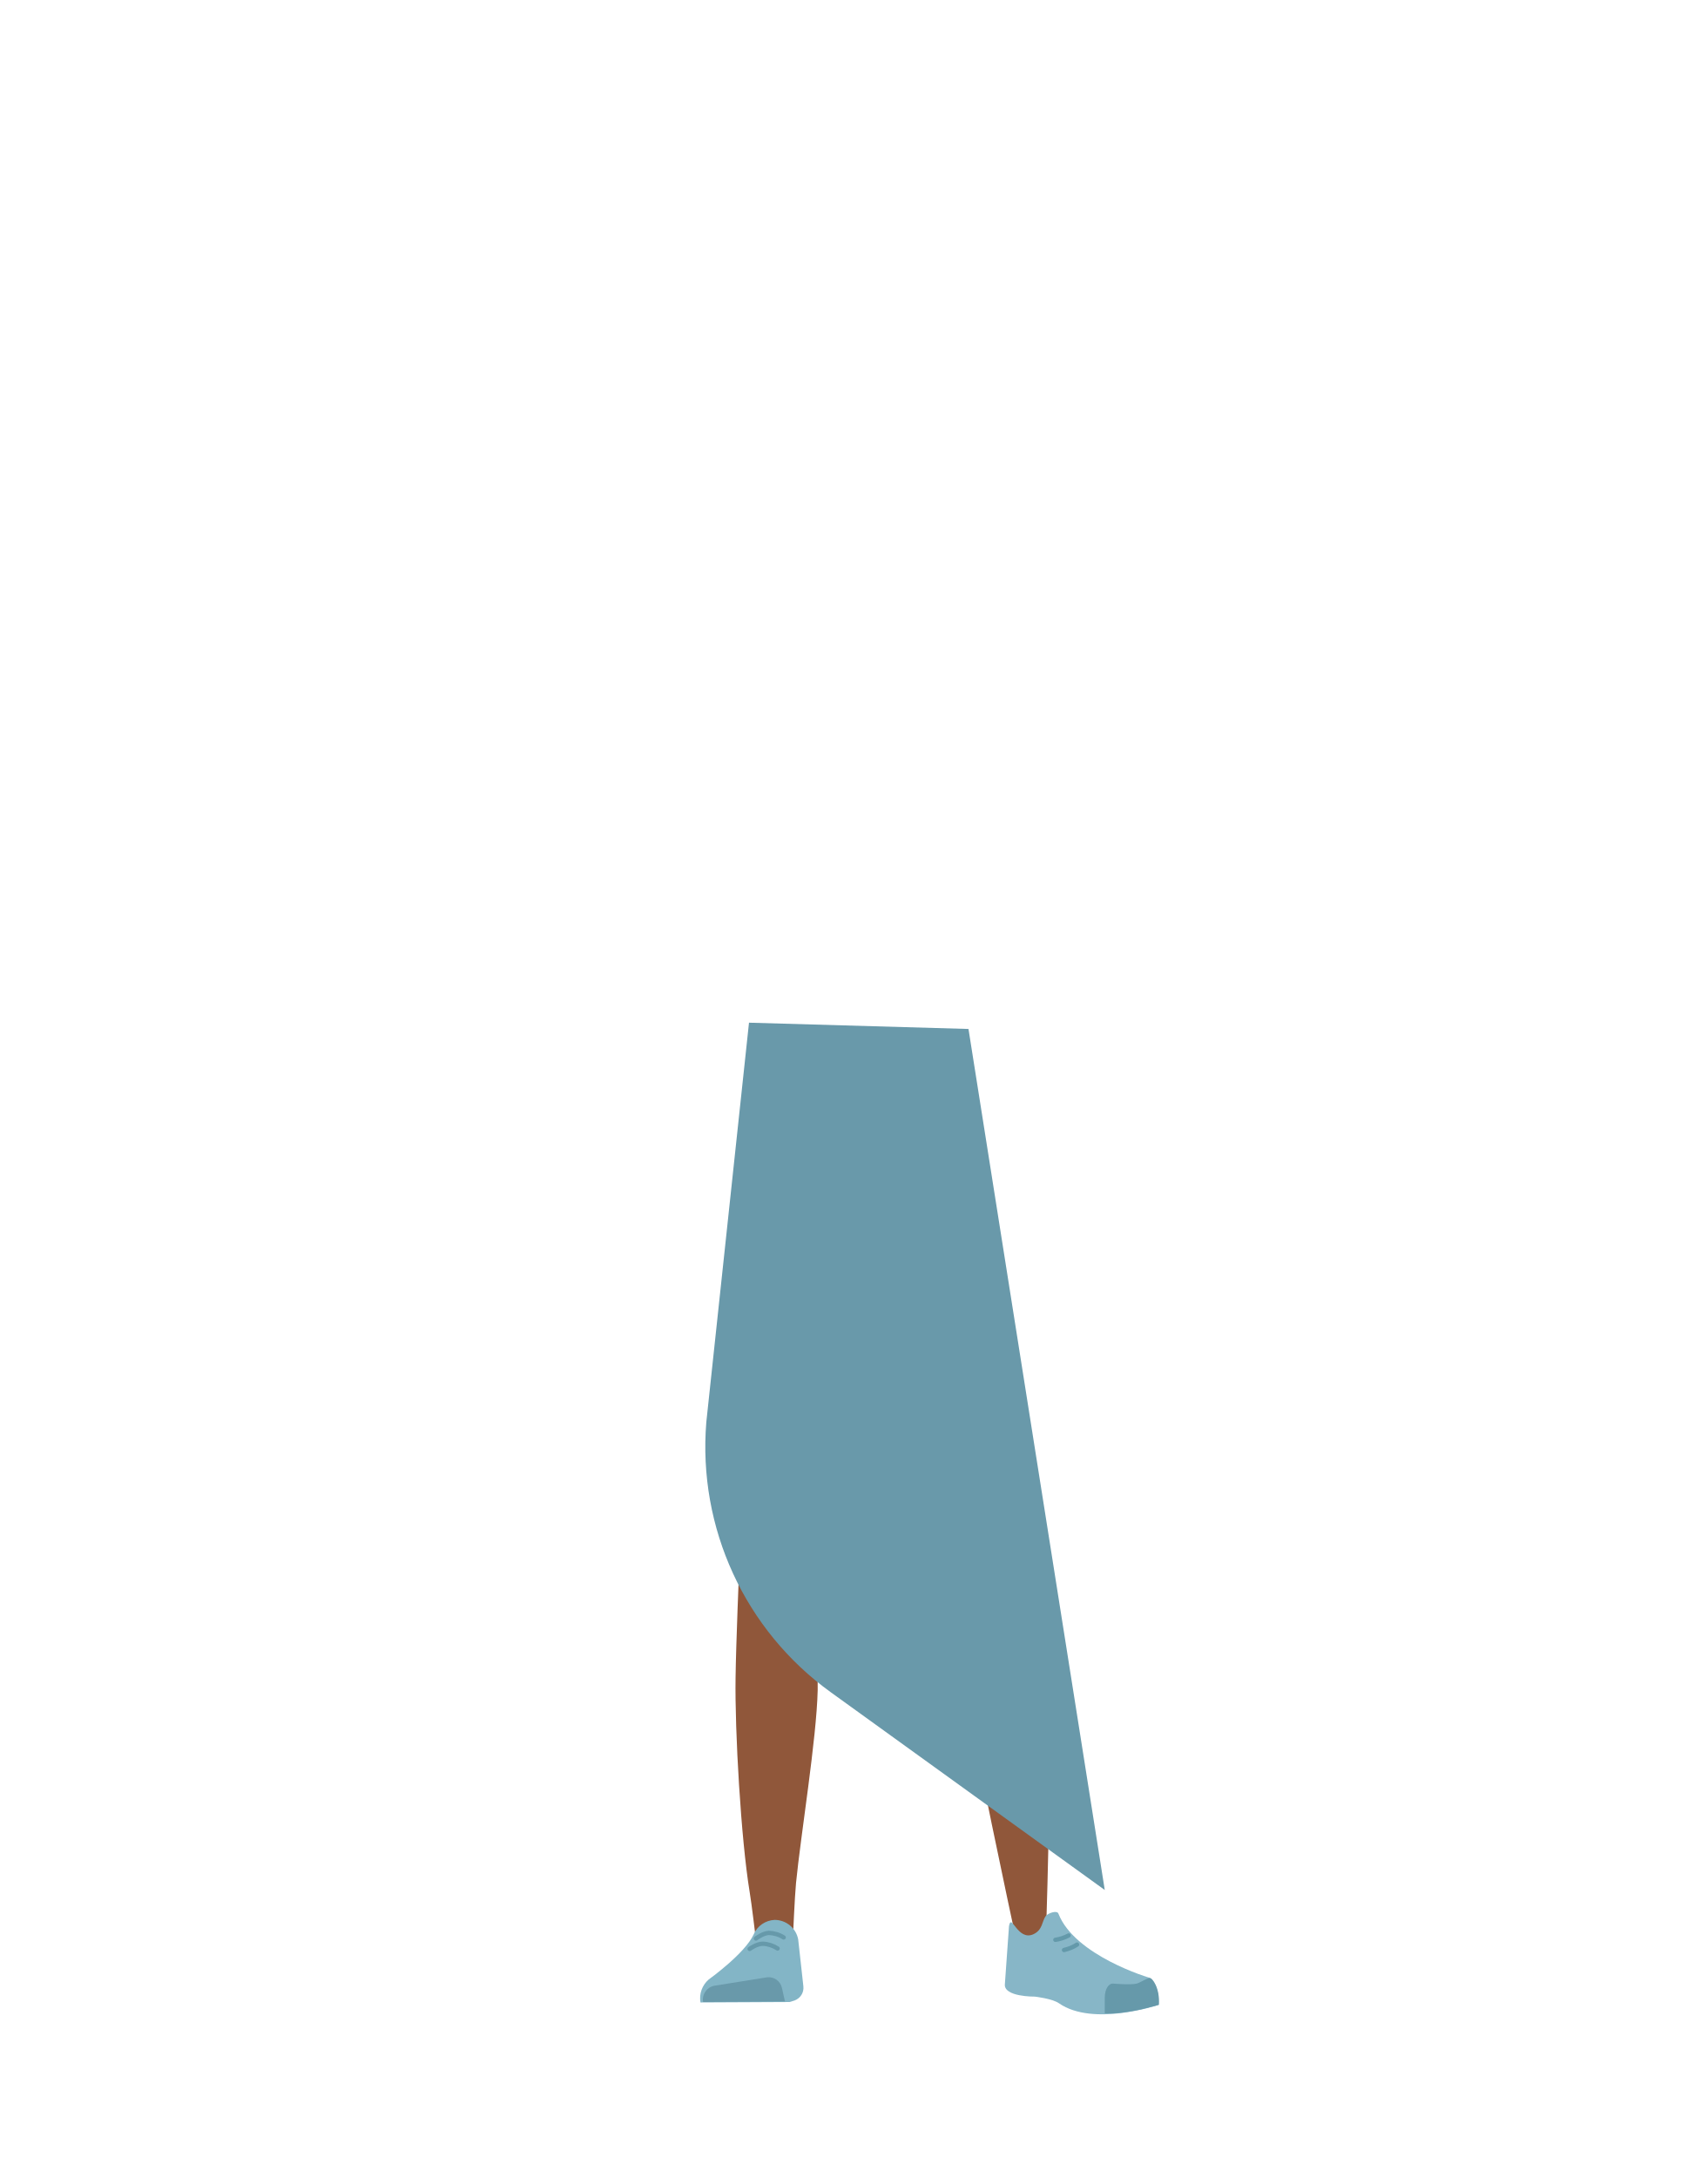
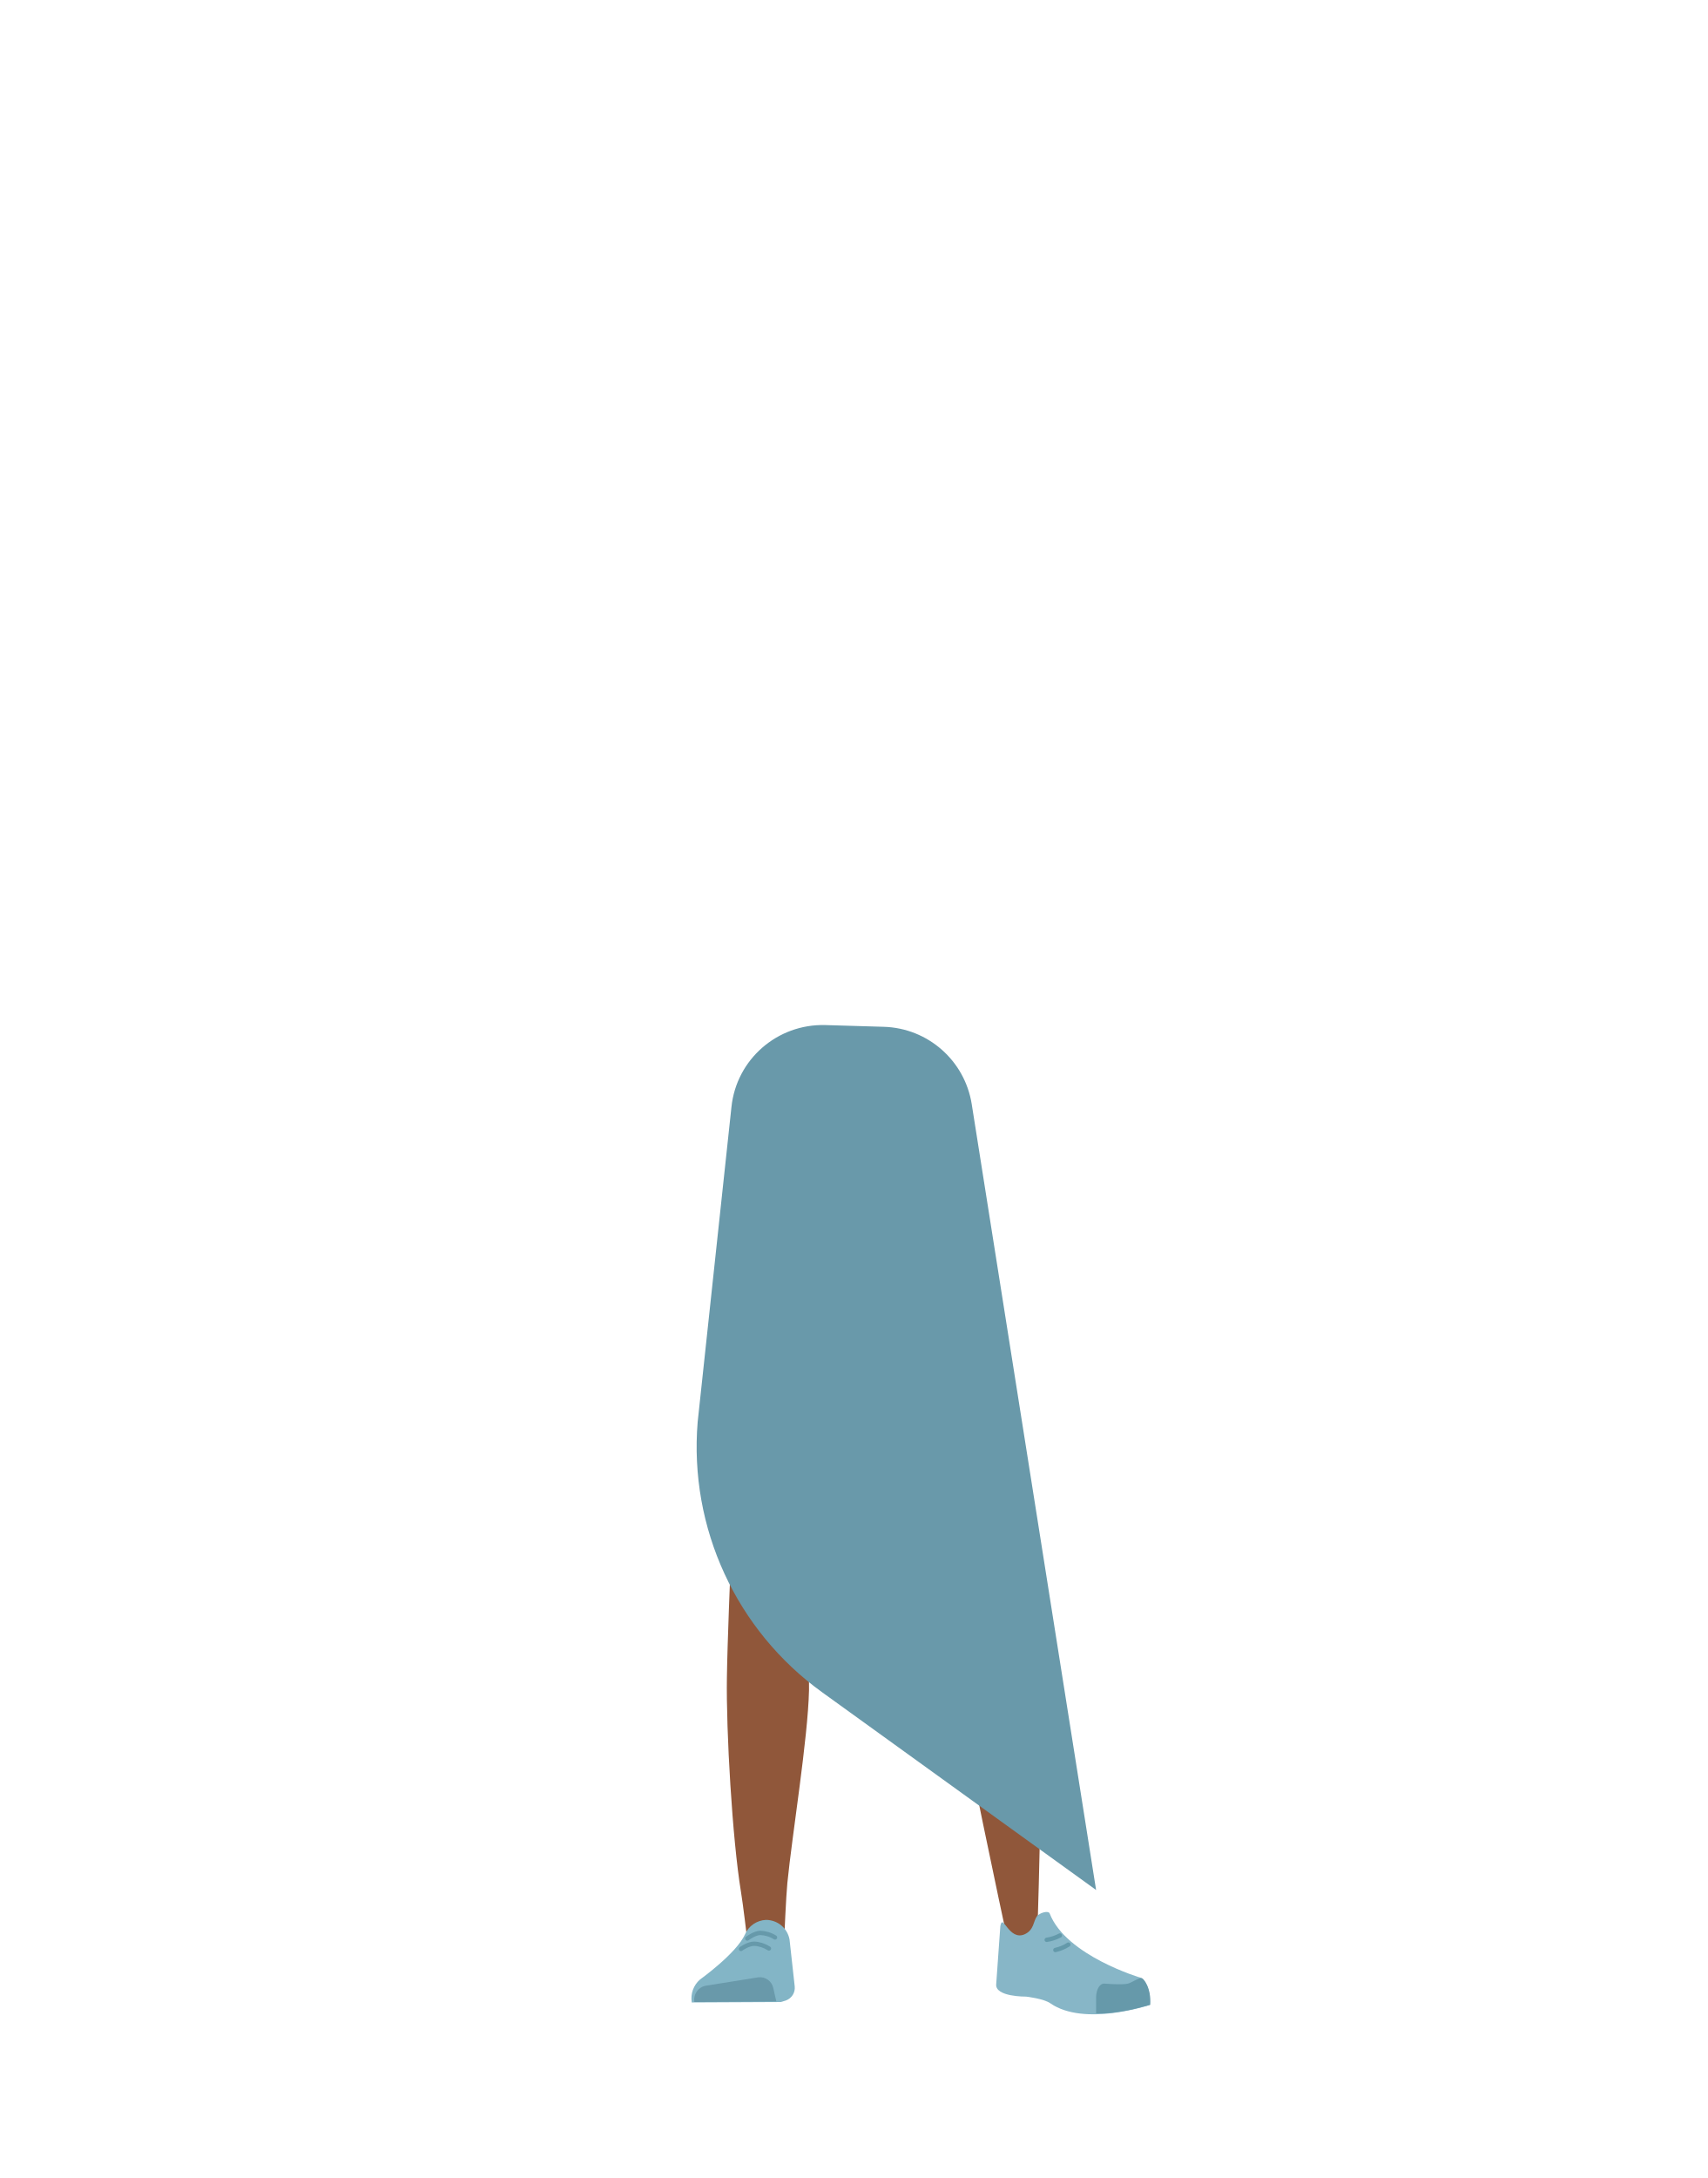
- <svg xmlns="http://www.w3.org/2000/svg" xmlns:xlink="http://www.w3.org/1999/xlink" version="1.1" id="Calque_9" x="0px" y="0px" viewBox="0 0 788 1005" style="enable-background:new 0 0 788 1005;" xml:space="preserve">
+ <svg xmlns="http://www.w3.org/2000/svg" version="1.1" id="Calque_9" x="0px" y="0px" viewBox="0 0 788 1005" style="enable-background:new 0 0 788 1005;" xml:space="preserve">
  <style type="text/css">
- 	.st0{clip-path:url(#SVGID_00000131333523359329632180000005687906467156156038_);}
- 	.st1{fill:#745C62;}
- 	.st2{clip-path:url(#SVGID_00000077290638334816782440000001654474271679559865_);}
- 	.st3{fill:#5E6D70;}
- 	.st4{fill:#90573A;}
- 	.st5{fill:#83B5C6;}
- 	.st6{fill:#6999AA;}
- 	.st7{fill:none;stroke:#6699AA;stroke-width:2;stroke-linecap:round;stroke-miterlimit:10;}
- 	.st8{fill:#87B6C7;}
- 	.st9{fill:#6699AA;}
- 	.st10{fill:none;stroke:#6399AA;stroke-width:2;stroke-linecap:round;stroke-miterlimit:10;}
- 	.st11{fill:none;}
+ 	.st0{fill:#5E6D70;}
+ 	.st1{fill:#90573A;}
+ 	.st2{fill:#83B5C6;}
+ 	.st3{fill:#6999AA;}
+ 	.st4{fill:none;stroke:#6699AA;stroke-width:2;stroke-linecap:round;stroke-miterlimit:10;}
+ 	.st5{fill:#87B6C7;}
+ 	.st6{fill:#6699AA;}
+ 	.st7{fill:none;stroke:#6399AA;stroke-width:2;stroke-linecap:round;stroke-miterlimit:10;}
+ 	.st8{fill:none;}
</style>
-   <g>
-     <defs>
-       <polygon id="SVGID_1_" points="346.3,477.8 393.8,474.8 393.8,594.5 339,594.5   " />
-     </defs>
-     <clipPath id="SVGID_00000147204412858796130120000003493156335980334211_">
-       <use xlink:href="#SVGID_1_" style="overflow:visible;" />
-     </clipPath>
-     <g style="clip-path:url(#SVGID_00000147204412858796130120000003493156335980334211_);">
-       <path class="st1" d="M423.6,479.7c12.3,5,17.7,9.2,20.6,15.9c2.4,5.4,4.6,32,4.8,38.2c0.4,14.5-24.1,43.6-35,55.8    c-11,12.3-6.1-2.7-21.1-0.8c-16.9,2.1-54.4-38.1-54-52.6c0.2-6.2,3.3-35.2,5.6-40.6c2.9-6.6,8.3-10.9,20.6-15.9    c9.1-3.5,18.8-5.1,28.5-4.8C393.8,474.9,409.5,474,423.6,479.7z" />
-     </g>
-   </g>
-   <g>
-     <defs>
-       <polygon id="SVGID_00000116938015474360148480000013665756141835650183_" points="393.8,474.8 447.5,478.2 448.6,594.5     393.8,594.5   " />
-     </defs>
-     <clipPath id="SVGID_00000067235985969296695140000001895205400521338256_">
-       <use xlink:href="#SVGID_00000116938015474360148480000013665756141835650183_" style="overflow:visible;" />
-     </clipPath>
-     <g style="clip-path:url(#SVGID_00000067235985969296695140000001895205400521338256_);">
-       <path class="st1" d="M363.9,479.7c-12.3,5-17.7,9.2-20.6,15.9c-2.4,5.4-4.6,32-4.8,38.2c-0.4,14.5,24.1,43.6,35,55.8    c11,12.3,6.1-2.7,21.1-0.8c16.9,2.1,54.4-38.1,54-52.6c-0.2-6.2-3.3-35.2-5.7-40.6c2.5,5.8-16.6-14.2-20.6-15.9    c-9.1-3.5-18.8-5.1-28.5-4.8C393.8,474.9,378,474,363.9,479.7z" />
-     </g>
-   </g>
-   <path class="st3" d="M340.4,726.2c1.2,10.9,8.5,19.2,16.9,19.4l0,0c8.1,0.2,15.1-7.1,16.6-17.4c0,0,8.8-73.4,9-99.7  c0-6.2-1.6-24.9-1.6-24.9l-3.9-43.5c0,0-2.8-20.5-19.5-23c-19.3-2.9-19.6,10.5-19.6,10.5s-6.2,69-6,90.9  C332.5,658.7,340.4,726.2,340.4,726.2z" />
-   <path class="st3" d="M472.5,719.2c0.5,11-5.4,20.3-13.8,21.7l0,0c-8,1.4-16-4.8-19-14.7c0,0-19.9-71.2-24.1-97.2  c-1-6.2-2.2-24.8-2.2-24.8l-2.7-43.5c0,0-0.4-20.7,15.8-25.7c18.6-5.8,21,7.4,21,7.4s16.6,67.3,19.7,88.9  C470,651.2,472.5,719.2,472.5,719.2z" />
-   <path class="st4" d="M357.2,708.9c-9.2,0.2-14.6,5.3-16,13.4c0,0-1.5,36.4-1.7,51.7c-0.4,24.6,2.5,74.7,6.5,99  c0.9,5.3,2.8,21.3,2.8,21.3c0.5,4.6,4.4,8.1,9,8l0,0c4.6-0.4,8.1-4.1,8.2-8.7c0,0,0.8-18.5,1.4-24.7c2.2-22.3,9.5-66.6,10-89  c0.3-13.5-2.3-54.8-2.3-54.8C374.1,711.6,365.1,709,357.2,708.9L357.2,708.9z" />
-   <path class="st4" d="M457.2,701.9c9.1-1.1,15,3.3,17.3,11.3c0,0,6.6,34.5,8.5,49.9c3.2,24.7,0,122,0,122c-0.1,4.9-0.1,11.4-4.5,11.8  l0,0c-4.4,0.4-9.7-1.7-10.5-6.5c0,0-19.7-91.6-22.8-114.1c-1.8-13.5-3.9-55.5-3.9-55.5C440.8,707.1,449.4,703.1,457.2,701.9  L457.2,701.9z" />
-   <path class="st5" d="M357.5,885.9L357.5,885.9c-4.2,0.2-8,2.8-9.6,6.6l0,0c-4,8.9-20.8,20.9-20.8,20.9c-3,2.6-4.5,6.6-3.8,10.6l0,0  l41.1-0.2l2.3-0.7c2.7-1,4.4-3.6,4.1-6.5l-2.4-21.7C367.4,889.6,362.8,885.9,357.5,885.9z" />
-   <path class="st6" d="M324.5,923.8L324.5,923.8c-0.6-3.5,1.7-6.8,5.1-7.5l24.4-3.9c3.2-0.4,6.2,1.7,6.9,4.9l1.4,6.2L324.5,923.8z" />
-   <path class="st7" d="M348.9,894.5c0,0,3.2-2.5,6-2.6c2.4,0.1,4.8,0.8,6.8,2.1" />
-   <path class="st7" d="M346,899.3c0,0,3.2-2.4,6.1-2.4c2.4,0.1,4.8,0.9,6.8,2.2" />
-   <path class="st8" d="M477,892.5c4.3-2,3.9-6,5.6-8.3c1-1.4,5.3-2.9,5.9-1.2c7.6,19.5,42,29.6,42,29.6c3.7,3.2,4.6,7.8,4,12.6l0,0  c0,0-30,10.1-45.7-0.8c-3.1-2.2-11.2-3.1-11.2-3.1s-14.5,0.2-13.8-5.8l1.9-26.7C466.8,882.3,469.6,895.9,477,892.5z" />
-   <path class="st9" d="M534.9,925.1c0.5-7.8-3.1-12.6-4.3-12.4c-1.7,0.3-4.4,2.2-6,2.6c-2.7,0.7-10.8,0-10.8,0  c-2.1-0.2-3.8,2.5-3.9,6.2v7.5c0,0,5,0.7,16.7-1.8C528.5,926.8,534.9,925.1,534.9,925.1z" />
-   <path class="st10" d="M493.2,893.1c-1.9,1-4,1.7-6.1,2" />
-   <path class="st10" d="M497.1,897.3c-1.8,1.2-3.9,2-6,2.5" />
-   <rect x="716.5" y="506.9" class="st11" width="112.5" height="211.2" />
-   <path class="st6" d="M345.7,471.9L326,656.2c-4,48.8,17.8,96.1,57.5,124.7l126.4,91.2l-62.9-397.3" />
+   <path class="st0" d="M336.4,726.2c1.2,10.9,8.5,19.2,16.9,19.4l0,0c8.1,0.2,15.1-7.1,16.6-17.4c0,0,8.8-73.4,9-99.7  c0-6.2-1.6-24.9-1.6-24.9l-3.9-43.5c0,0-2.8-20.5-19.5-23c-19.3-2.9-19.6,10.5-19.6,10.5s-6.2,69-6,90.9  C328.5,658.7,336.4,726.2,336.4,726.2z" />
+   <path class="st0" d="M468.5,719.2c0.5,11-5.4,20.3-13.8,21.7l0,0c-8,1.4-16-4.8-19-14.7c0,0-19.9-71.2-24.1-97.2  c-1-6.2-2.2-24.8-2.2-24.8l-2.7-43.5c0,0-0.4-20.7,15.8-25.7c18.6-5.8,21,7.4,21,7.4s16.6,67.3,19.7,88.9  C466,651.2,468.5,719.2,468.5,719.2z" />
+   <path class="st1" d="M353.2,708.9c-9.2,0.2-14.6,5.3-16,13.4c0,0-1.5,36.4-1.7,51.7c-0.4,24.6,2.5,74.7,6.5,99  c0.9,5.3,2.8,21.3,2.8,21.3c0.5,4.6,4.4,8.1,9,8l0,0c4.6-0.4,8.1-4.1,8.2-8.7c0,0,0.8-18.5,1.4-24.7c2.2-22.3,9.5-66.6,10-89  c0.3-13.5-2.3-54.8-2.3-54.8C370.1,711.6,361.1,709,353.2,708.9L353.2,708.9z" />
+   <path class="st1" d="M453.2,701.9c9.1-1.1,15,3.3,17.3,11.3c0,0,6.6,34.5,8.5,49.9c3.2,24.7,0,122,0,122c-0.1,4.9-0.1,11.4-4.5,11.8  l0,0c-4.4,0.4-9.7-1.7-10.5-6.5c0,0-19.7-91.6-22.8-114.1c-1.8-13.5-3.9-55.5-3.9-55.5C436.8,707.1,445.4,703.1,453.2,701.9  L453.2,701.9z" />
+   <path class="st2" d="M353.5,885.9L353.5,885.9c-4.2,0.2-8,2.8-9.6,6.6l0,0c-4,8.9-20.8,20.9-20.8,20.9c-3,2.6-4.5,6.6-3.8,10.6l0,0  l41.1-0.2l2.3-0.7c2.7-1,4.4-3.6,4.1-6.5l-2.4-21.7C363.4,889.6,358.8,885.9,353.5,885.9z" />
+   <path class="st3" d="M320.5,923.8L320.5,923.8c-0.6-3.5,1.7-6.8,5.1-7.5l24.4-3.9c3.2-0.4,6.2,1.7,6.9,4.9l1.4,6.2L320.5,923.8z" />
+   <path class="st4" d="M344.9,894.5c0,0,3.2-2.5,6-2.6c2.4,0.1,4.8,0.8,6.8,2.1" />
+   <path class="st4" d="M342,899.3c0,0,3.2-2.4,6.1-2.4c2.4,0.1,4.8,0.9,6.8,2.2" />
+   <path class="st5" d="M473,892.5c4.3-2,3.9-6,5.6-8.3c1-1.4,5.3-2.9,5.9-1.2c7.6,19.5,42,29.6,42,29.6c3.7,3.2,4.6,7.8,4,12.6l0,0  c0,0-30,10.1-45.7-0.8c-3.1-2.2-11.2-3.1-11.2-3.1s-14.5,0.2-13.8-5.8l1.9-26.7C462.8,882.3,465.6,895.9,473,892.5z" />
+   <path class="st6" d="M530.9,925.1c0.5-7.8-3.1-12.6-4.3-12.4c-1.7,0.3-4.4,2.2-6,2.6c-2.7,0.7-10.8,0-10.8,0  c-2.1-0.2-3.8,2.5-3.9,6.2v7.5c0,0,5,0.7,16.7-1.8C524.5,926.8,530.9,925.1,530.9,925.1z" />
+   <path class="st7" d="M489.2,893.1c-1.9,1-4,1.7-6.1,2" />
+   <path class="st7" d="M493.1,897.3c-1.8,1.2-3.9,2-6,2.5" />
+   <rect x="716.5" y="506.9" class="st8" width="112.5" height="211.2" />
+   <path class="st3" d="M380.9,473c-22.1-0.6-41,15.8-43.3,37.8L322,656.2c-4,48.8,17.8,96.1,57.5,124.7l126.4,91.2l-57.4-362.6  c-3.2-20.1-20.2-35.1-40.6-35.7L380.9,473z" />
</svg>
